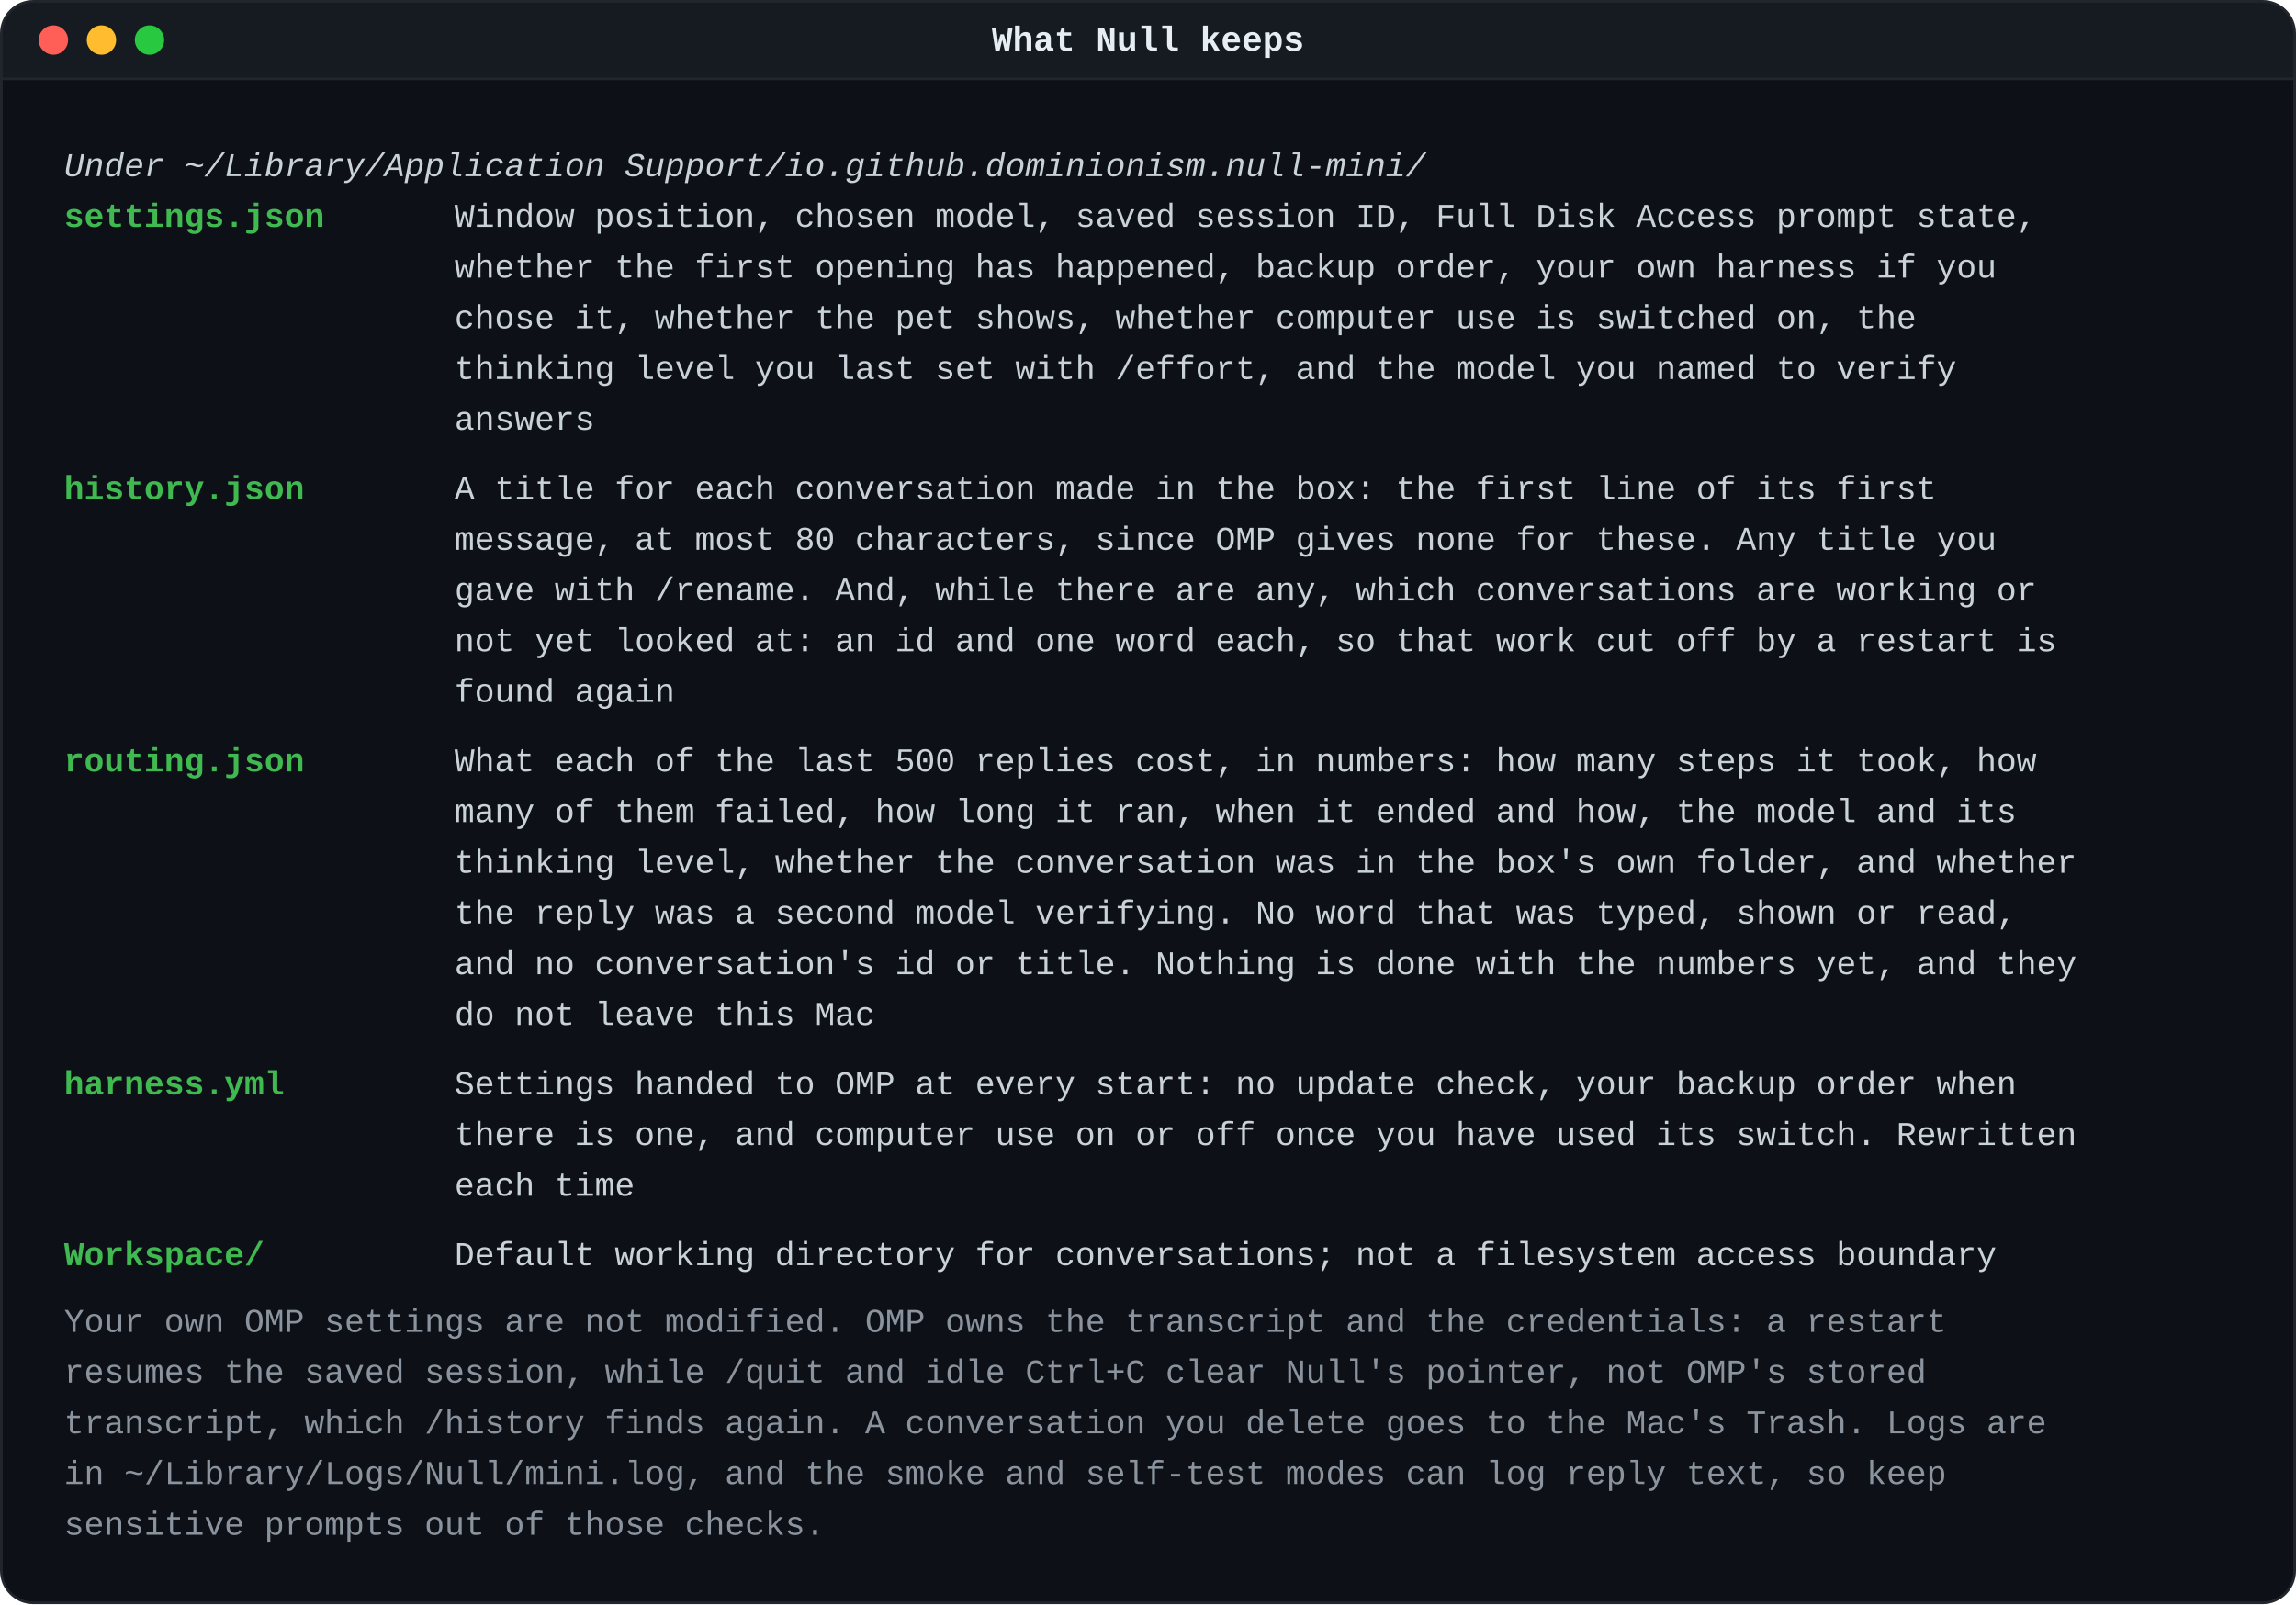
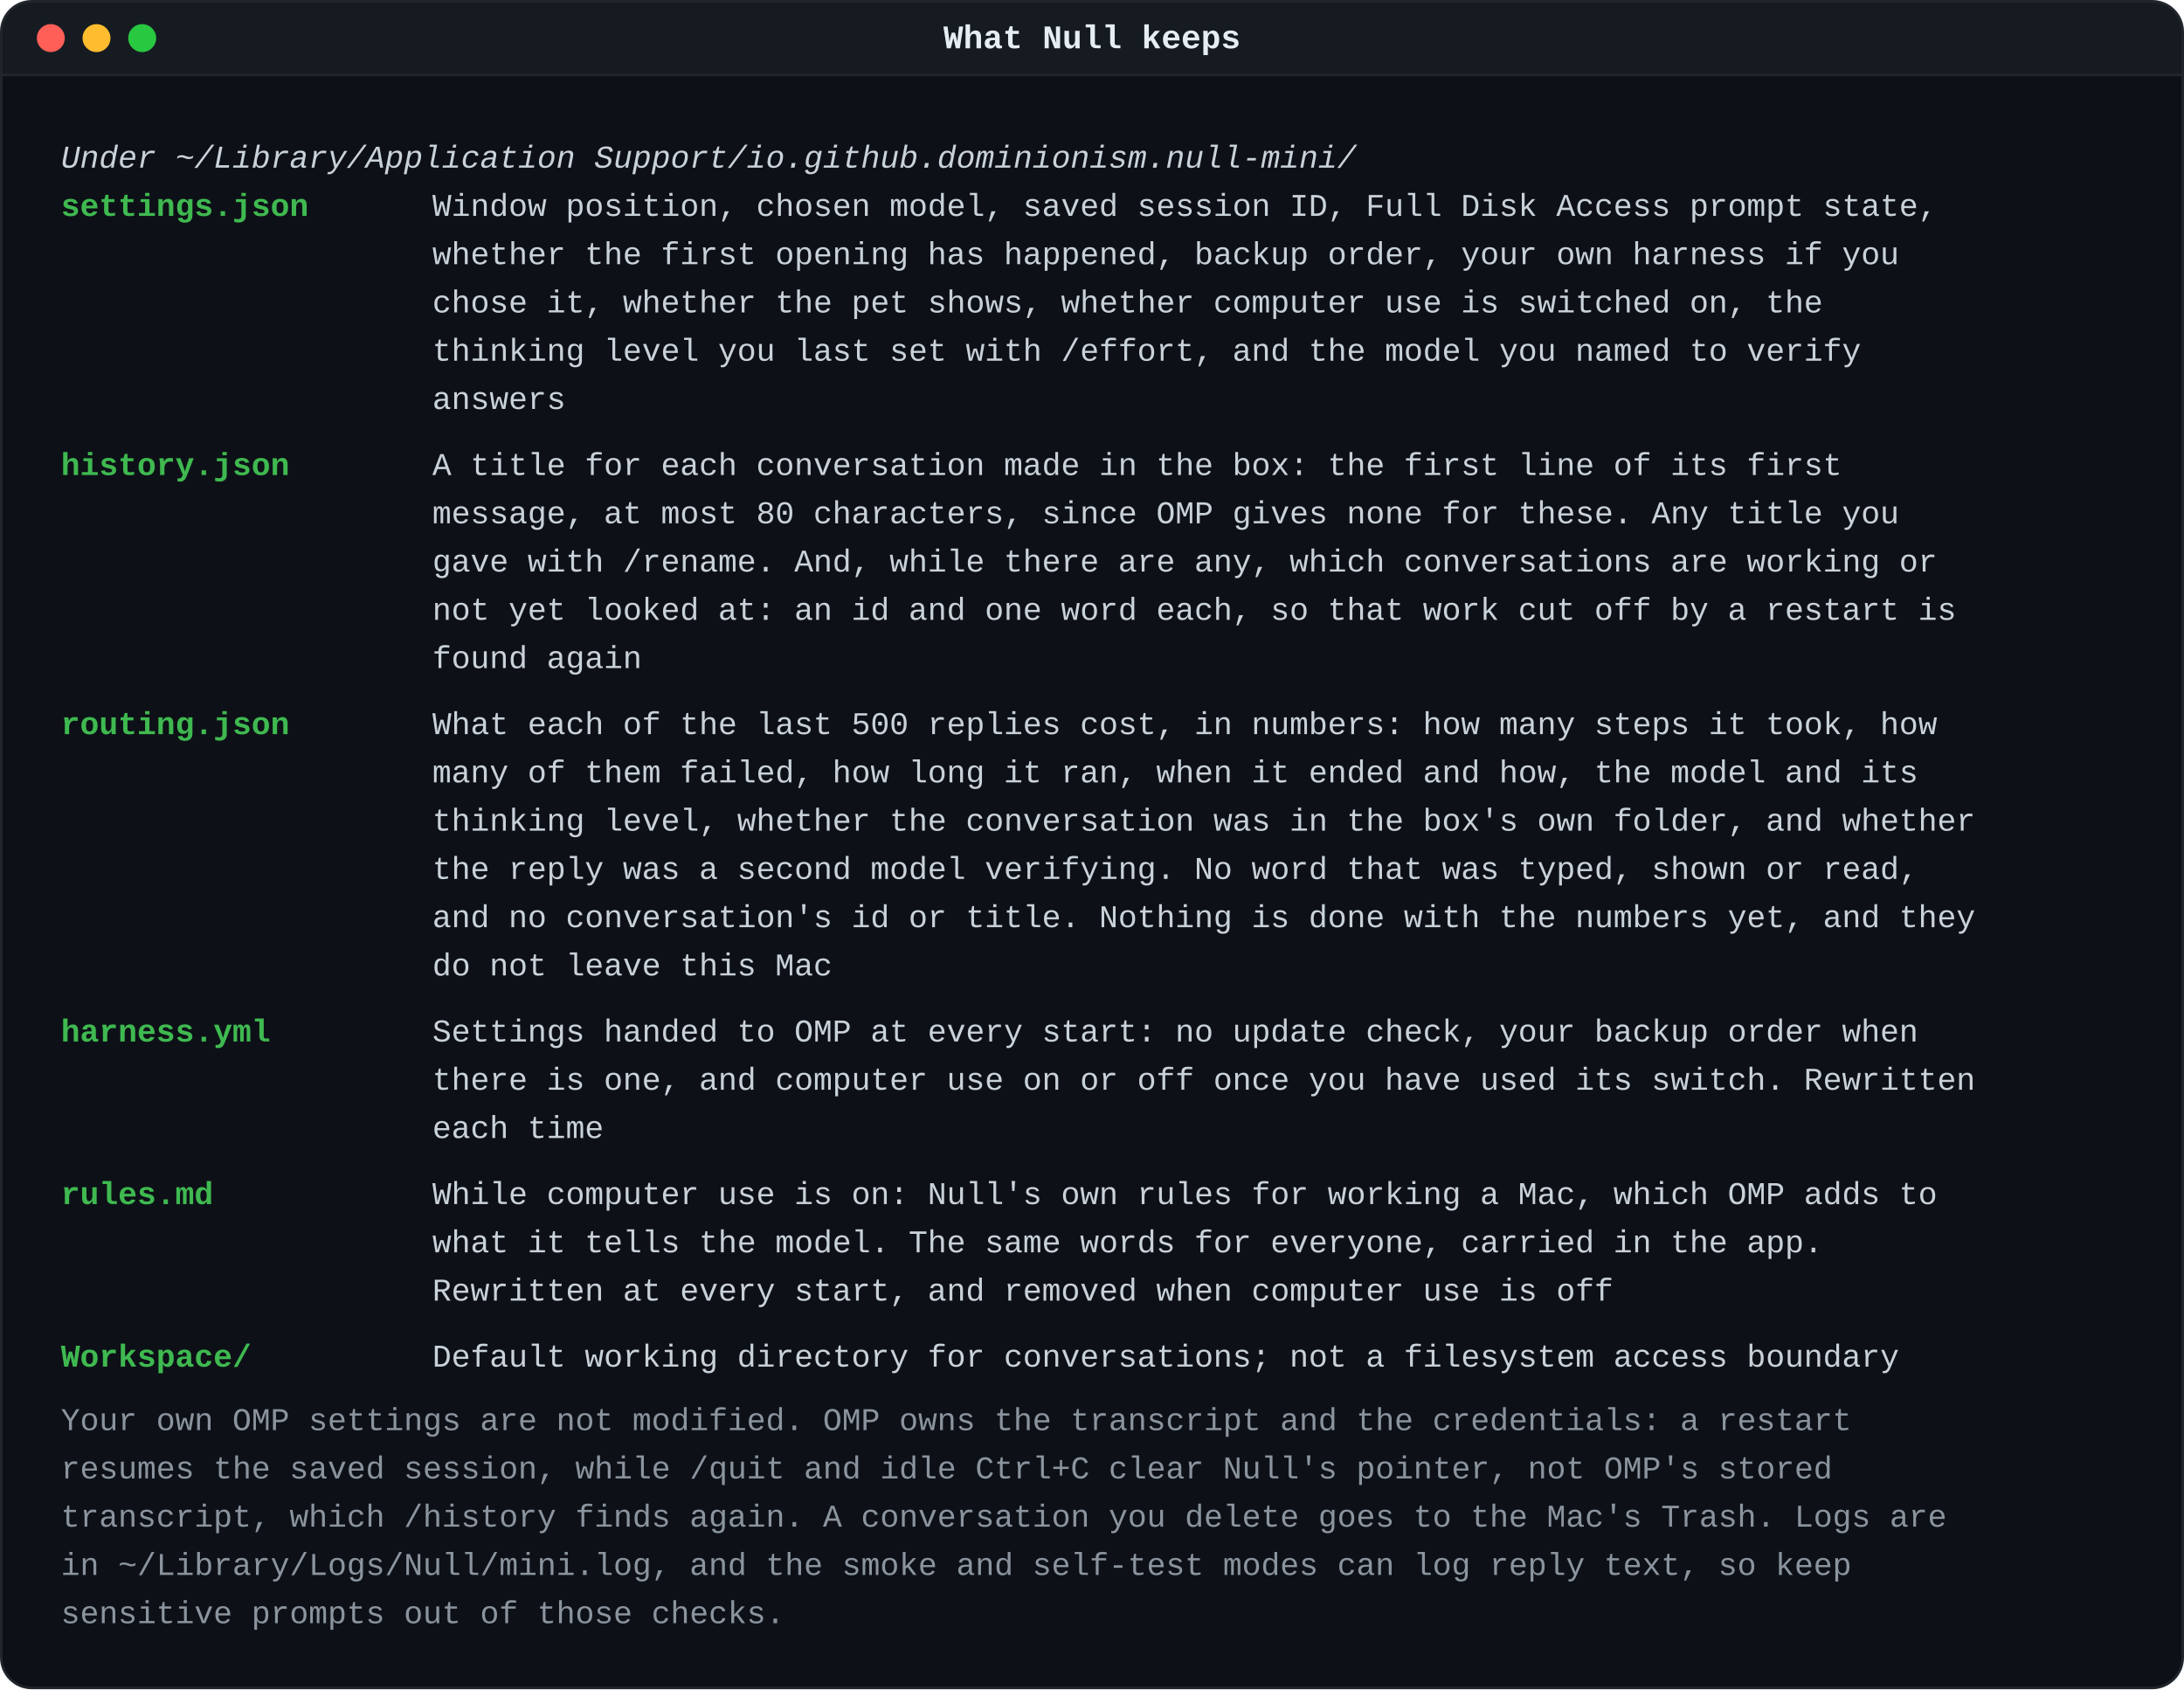
- <svg xmlns="http://www.w3.org/2000/svg" viewBox="0 0 860 601" width="860" height="601" fill="none" role="img" aria-label="What Null keeps. Under ~/Library/Application Support/io.github.dominionism.null-mini/ settings.json: Window position, chosen model, saved session ID, Full Disk Access prompt state, whether the first opening has happened, backup order, your own harness if you chose it, whether the pet shows, whether computer use is switched on, the thinking level you last set with /effort, and the model you named to verify answers history.json: A title for each conversation made in the box: the first line of its first message, at most 80 characters, since OMP gives none for these. Any title you gave with /rename. And, while there are any, which conversations are working or not yet looked at: an id and one word each, so that work cut off by a restart is found again routing.json: What each of the last 500 replies cost, in numbers: how many steps it took, how many of them failed, how long it ran, when it ended and how, the model and its thinking level, whether the conversation was in the box's own folder, and whether the reply was a second model verifying. No word that was typed, shown or read, and no conversation's id or title. Nothing is done with the numbers yet, and they do not leave this Mac harness.yml: Settings handed to OMP at every start: no update check, your backup order when there is one, and computer use on or off once you have used its switch. Rewritten each time Workspace/: Default working directory for conversations; not a filesystem access boundary Your own OMP settings are not modified. OMP owns the transcript and the credentials: a restart resumes the saved session, while /quit and idle Ctrl+C clear Null's pointer, not OMP's stored transcript, which /history finds again. A conversation you delete goes to the Mac's Trash. Logs are in ~/Library/Logs/Null/mini.log, and the smoke and self-test modes can log reply text, so keep sensitive prompts out of those checks.">
+ <svg xmlns="http://www.w3.org/2000/svg" viewBox="0 0 860 665" width="860" height="665" fill="none" role="img" aria-label="What Null keeps. Under ~/Library/Application Support/io.github.dominionism.null-mini/ settings.json: Window position, chosen model, saved session ID, Full Disk Access prompt state, whether the first opening has happened, backup order, your own harness if you chose it, whether the pet shows, whether computer use is switched on, the thinking level you last set with /effort, and the model you named to verify answers history.json: A title for each conversation made in the box: the first line of its first message, at most 80 characters, since OMP gives none for these. Any title you gave with /rename. And, while there are any, which conversations are working or not yet looked at: an id and one word each, so that work cut off by a restart is found again routing.json: What each of the last 500 replies cost, in numbers: how many steps it took, how many of them failed, how long it ran, when it ended and how, the model and its thinking level, whether the conversation was in the box's own folder, and whether the reply was a second model verifying. No word that was typed, shown or read, and no conversation's id or title. Nothing is done with the numbers yet, and they do not leave this Mac harness.yml: Settings handed to OMP at every start: no update check, your backup order when there is one, and computer use on or off once you have used its switch. Rewritten each time rules.md: While computer use is on: Null's own rules for working a Mac, which OMP adds to what it tells the model. The same words for everyone, carried in the app. Rewritten at every start, and removed when computer use is off Workspace/: Default working directory for conversations; not a filesystem access boundary Your own OMP settings are not modified. OMP owns the transcript and the credentials: a restart resumes the saved session, while /quit and idle Ctrl+C clear Null's pointer, not OMP's stored transcript, which /history finds again. A conversation you delete goes to the Mac's Trash. Logs are in ~/Library/Logs/Null/mini.log, and the smoke and self-test modes can log reply text, so keep sensitive prompts out of those checks.">
  <style>
    text { font-family: ui-monospace,SFMono-Regular,'SF Mono',Menlo,Consolas,'Liberation Mono',monospace; }
    .rise { animation: rise .35s ease-out both; }
    .fade { animation: fade .4s ease-out both; }
    .blink { animation: blink 1.1s steps(1) infinite; }
    @keyframes rise { from { opacity: 0; transform: translateY(4px); } }
    @keyframes fade { from { opacity: 0; } }
    @keyframes blink { 50% { opacity: 0; } }
    @keyframes hold { 0%, 99.9% { opacity: 1; } 100% { opacity: 0; } }
    @media (prefers-reduced-motion: reduce) { * { animation: none !important; } }
  </style>
  <clipPath id="win">
-     <rect x="0.5" y="0.5" width="859" height="600" rx="12" />
+     <rect x="0.5" y="0.5" width="859" height="664" rx="12" />
  </clipPath>
  <g clip-path="url(#win)">
-     <rect width="860" height="601" fill="#0D1117" />
+     <rect width="860" height="665" fill="#0D1117" />
    <rect width="860" height="30" fill="#161B22" />
    <path d="M0 29.5H860" stroke="#21262D" />
    <circle cx="20" cy="15.0" r="5.5" fill="#FF5F57" />
    <circle cx="38" cy="15.0" r="5.5" fill="#FEBC2E" />
    <circle cx="56" cy="15.0" r="5.5" fill="#28C840" />
    <text x="430.0" y="19.0" font-size="13" font-weight="600" fill="#E6EDF3" text-anchor="middle">What Null keeps</text>
    <text x="24" y="66.0" font-size="12.5" fill="#C9D1D9" font-style="italic">Under ~/Library/Application Support/io.github.dominionism.null-mini/</text>
    <text x="24" y="85.0" font-size="12.5" font-weight="700" fill="#3FB950">settings.json</text>
    <text x="170.25" y="85.0" font-size="12.5" fill="#C9D1D9">Window position, chosen model, saved session ID, Full Disk Access prompt state,</text>
    <text x="170.25" y="104.0" font-size="12.5" fill="#C9D1D9">whether the first opening has happened, backup order, your own harness if you</text>
    <text x="170.25" y="123.0" font-size="12.5" fill="#C9D1D9">chose it, whether the pet shows, whether computer use is switched on, the</text>
    <text x="170.25" y="142.0" font-size="12.5" fill="#C9D1D9">thinking level you last set with /effort, and the model you named to verify</text>
    <text x="170.25" y="161.0" font-size="12.5" fill="#C9D1D9">answers</text>
    <text x="24" y="187.0" font-size="12.5" font-weight="700" fill="#3FB950">history.json</text>
    <text x="170.25" y="187.0" font-size="12.5" fill="#C9D1D9">A title for each conversation made in the box: the first line of its first</text>
    <text x="170.25" y="206.0" font-size="12.5" fill="#C9D1D9">message, at most 80 characters, since OMP gives none for these. Any title you</text>
    <text x="170.25" y="225.0" font-size="12.5" fill="#C9D1D9">gave with /rename. And, while there are any, which conversations are working or</text>
    <text x="170.25" y="244.0" font-size="12.5" fill="#C9D1D9">not yet looked at: an id and one word each, so that work cut off by a restart is</text>
    <text x="170.25" y="263.0" font-size="12.5" fill="#C9D1D9">found again</text>
    <text x="24" y="289.0" font-size="12.5" font-weight="700" fill="#3FB950">routing.json</text>
    <text x="170.25" y="289.0" font-size="12.5" fill="#C9D1D9">What each of the last 500 replies cost, in numbers: how many steps it took, how</text>
    <text x="170.25" y="308.0" font-size="12.5" fill="#C9D1D9">many of them failed, how long it ran, when it ended and how, the model and its</text>
    <text x="170.25" y="327.0" font-size="12.5" fill="#C9D1D9">thinking level, whether the conversation was in the box's own folder, and whether</text>
    <text x="170.25" y="346.0" font-size="12.5" fill="#C9D1D9">the reply was a second model verifying. No word that was typed, shown or read,</text>
    <text x="170.25" y="365.0" font-size="12.5" fill="#C9D1D9">and no conversation's id or title. Nothing is done with the numbers yet, and they</text>
    <text x="170.25" y="384.0" font-size="12.5" fill="#C9D1D9">do not leave this Mac</text>
    <text x="24" y="410.0" font-size="12.5" font-weight="700" fill="#3FB950">harness.yml</text>
    <text x="170.25" y="410.0" font-size="12.5" fill="#C9D1D9">Settings handed to OMP at every start: no update check, your backup order when</text>
    <text x="170.25" y="429.0" font-size="12.5" fill="#C9D1D9">there is one, and computer use on or off once you have used its switch. Rewritten</text>
    <text x="170.25" y="448.0" font-size="12.5" fill="#C9D1D9">each time</text>
-     <text x="24" y="474.0" font-size="12.5" font-weight="700" fill="#3FB950">Workspace/</text>
-     <text x="170.25" y="474.0" font-size="12.5" fill="#C9D1D9">Default working directory for conversations; not a filesystem access boundary</text>
-     <text x="24" y="499.0" font-size="12.5" fill="#8B949E">Your own OMP settings are not modified. OMP owns the transcript and the credentials: a restart</text>
-     <text x="24" y="518.0" font-size="12.5" fill="#8B949E">resumes the saved session, while /quit and idle Ctrl+C clear Null's pointer, not OMP's stored</text>
-     <text x="24" y="537.0" font-size="12.5" fill="#8B949E">transcript, which /history finds again. A conversation you delete goes to the Mac's Trash. Logs are</text>
-     <text x="24" y="556.0" font-size="12.5" fill="#8B949E">in ~/Library/Logs/Null/mini.log, and the smoke and self-test modes can log reply text, so keep</text>
-     <text x="24" y="575.0" font-size="12.5" fill="#8B949E">sensitive prompts out of those checks.</text>
+     <text x="24" y="474.0" font-size="12.5" font-weight="700" fill="#3FB950">rules.md</text>
+     <text x="170.25" y="474.0" font-size="12.5" fill="#C9D1D9">While computer use is on: Null's own rules for working a Mac, which OMP adds to</text>
+     <text x="170.25" y="493.0" font-size="12.5" fill="#C9D1D9">what it tells the model. The same words for everyone, carried in the app.</text>
+     <text x="170.25" y="512.0" font-size="12.5" fill="#C9D1D9">Rewritten at every start, and removed when computer use is off</text>
+     <text x="24" y="538.0" font-size="12.5" font-weight="700" fill="#3FB950">Workspace/</text>
+     <text x="170.25" y="538.0" font-size="12.5" fill="#C9D1D9">Default working directory for conversations; not a filesystem access boundary</text>
+     <text x="24" y="563.0" font-size="12.5" fill="#8B949E">Your own OMP settings are not modified. OMP owns the transcript and the credentials: a restart</text>
+     <text x="24" y="582.0" font-size="12.5" fill="#8B949E">resumes the saved session, while /quit and idle Ctrl+C clear Null's pointer, not OMP's stored</text>
+     <text x="24" y="601.0" font-size="12.5" fill="#8B949E">transcript, which /history finds again. A conversation you delete goes to the Mac's Trash. Logs are</text>
+     <text x="24" y="620.0" font-size="12.5" fill="#8B949E">in ~/Library/Logs/Null/mini.log, and the smoke and self-test modes can log reply text, so keep</text>
+     <text x="24" y="639.0" font-size="12.5" fill="#8B949E">sensitive prompts out of those checks.</text>
  </g>
-   <rect x="0.5" y="0.5" width="859" height="600" rx="12" stroke="#21262D" />
+   <rect x="0.5" y="0.5" width="859" height="664" rx="12" stroke="#21262D" />
</svg>
